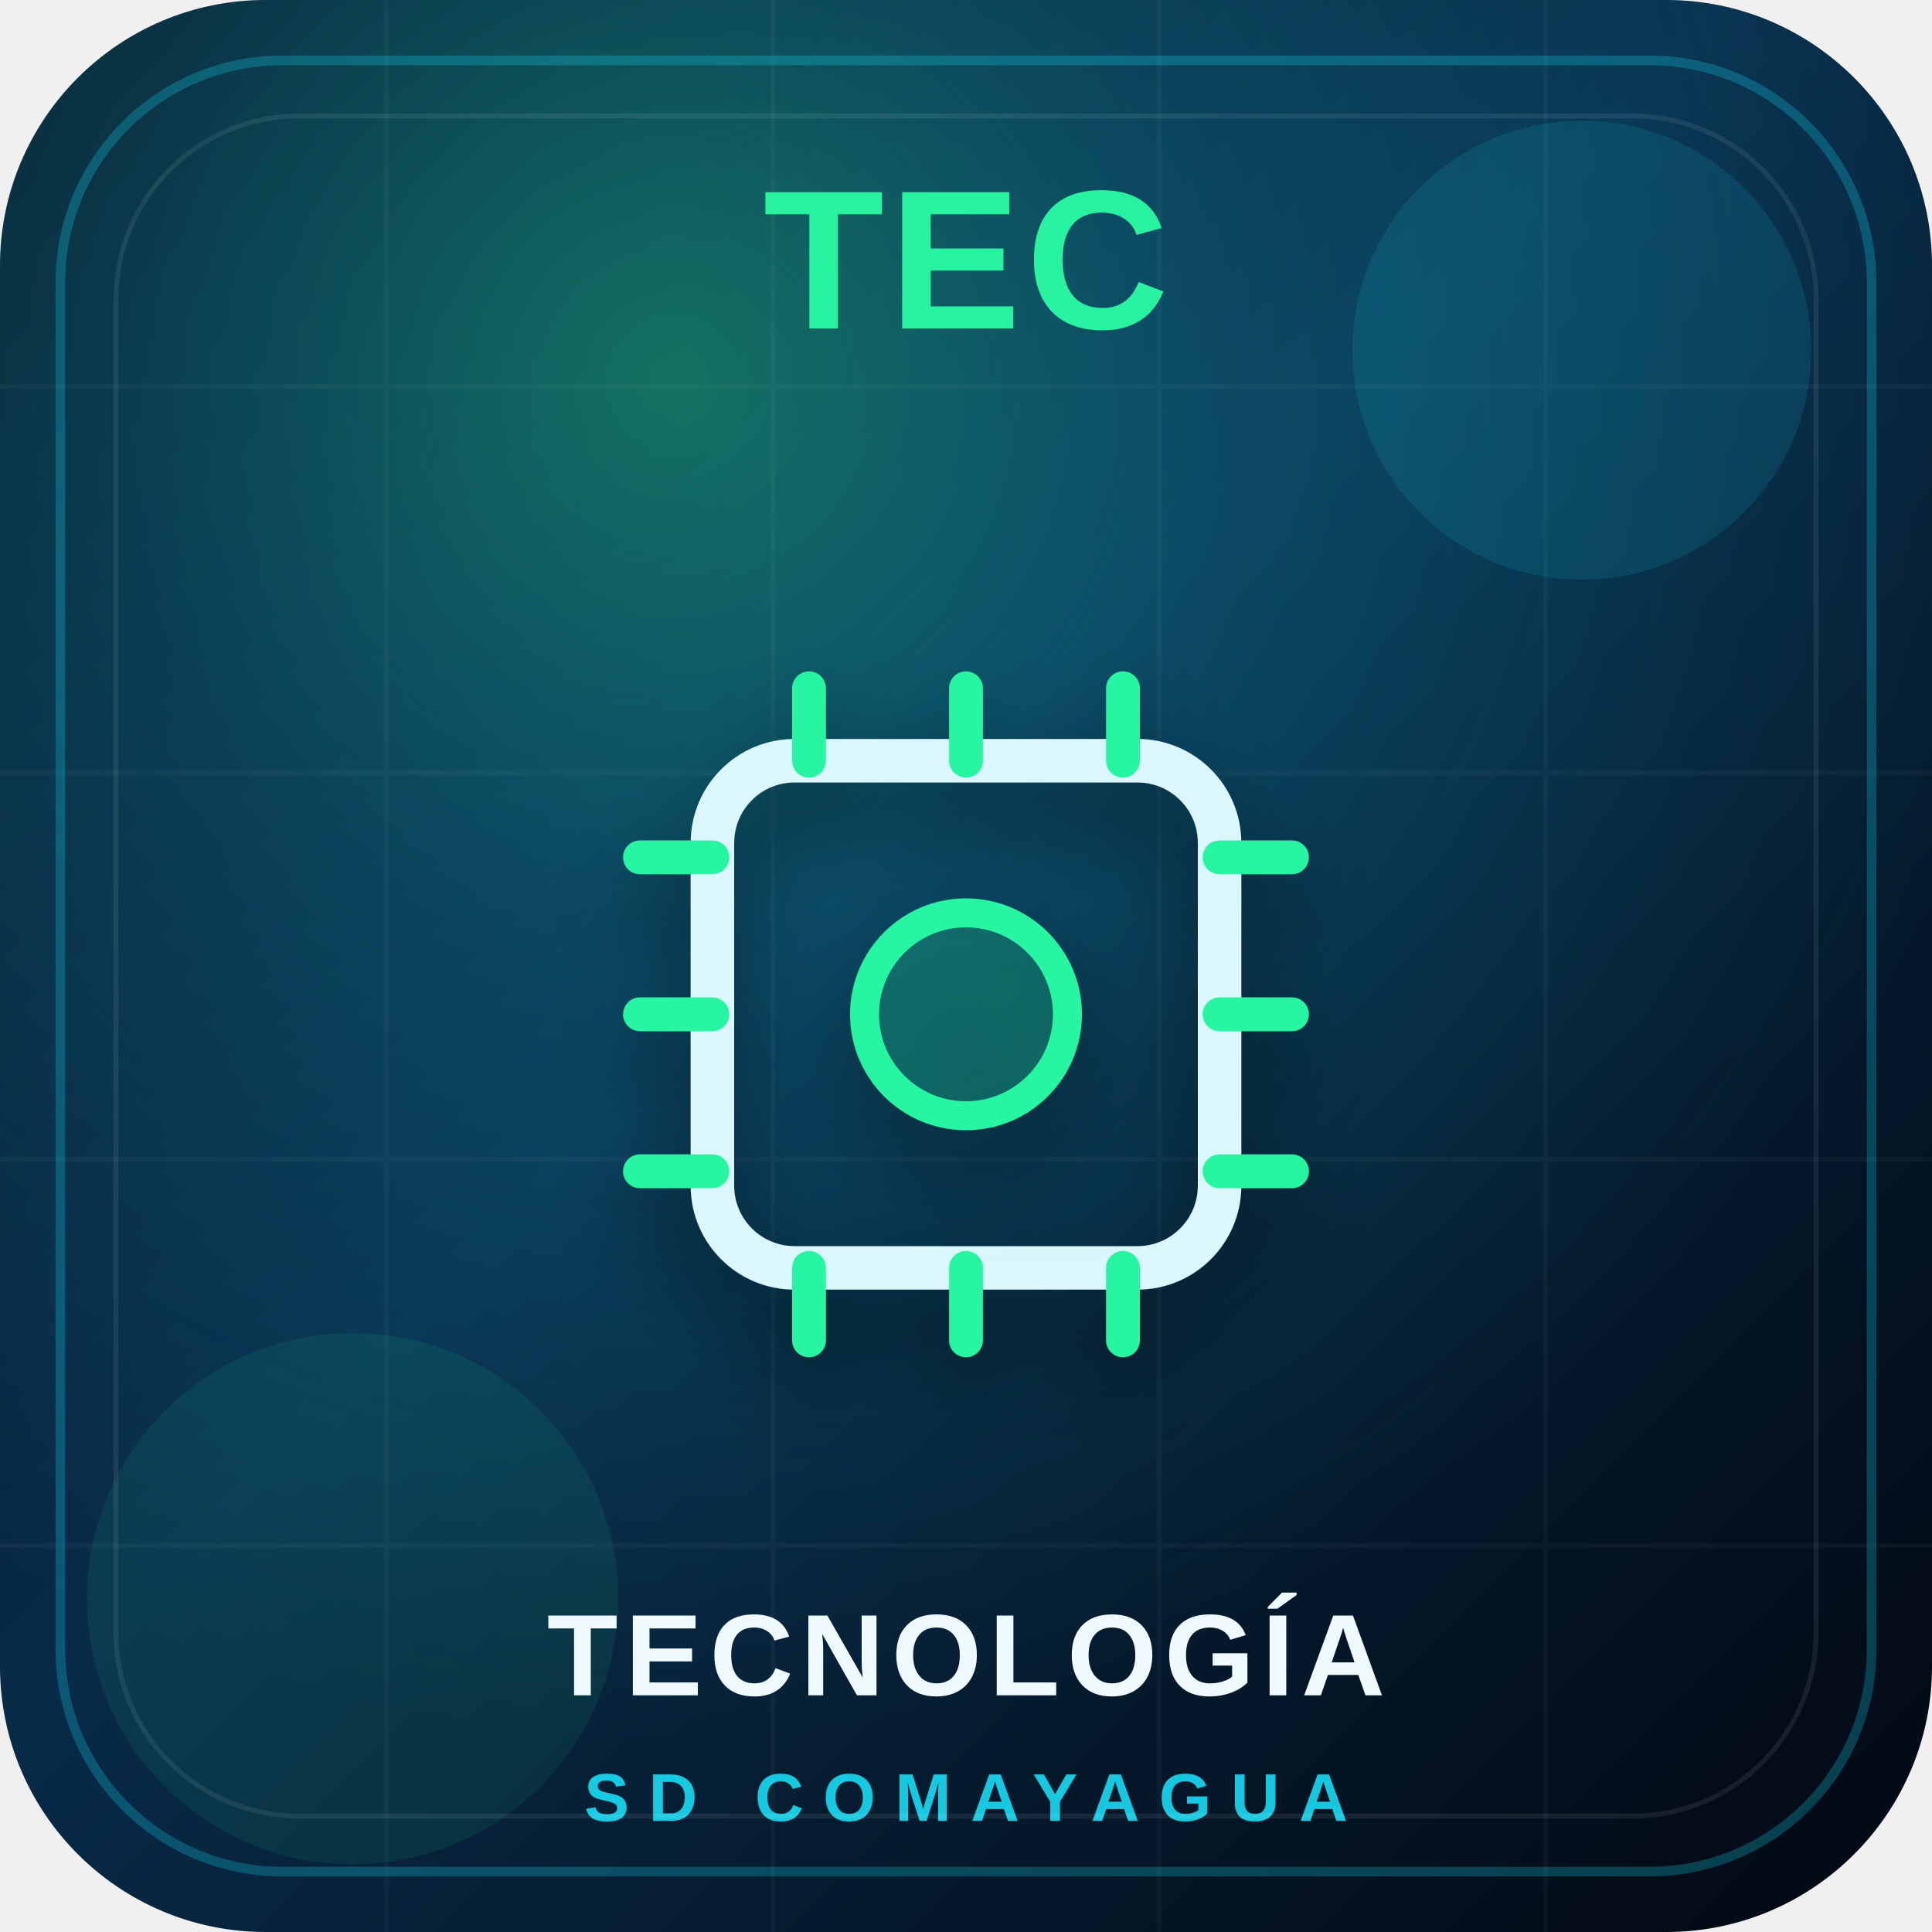
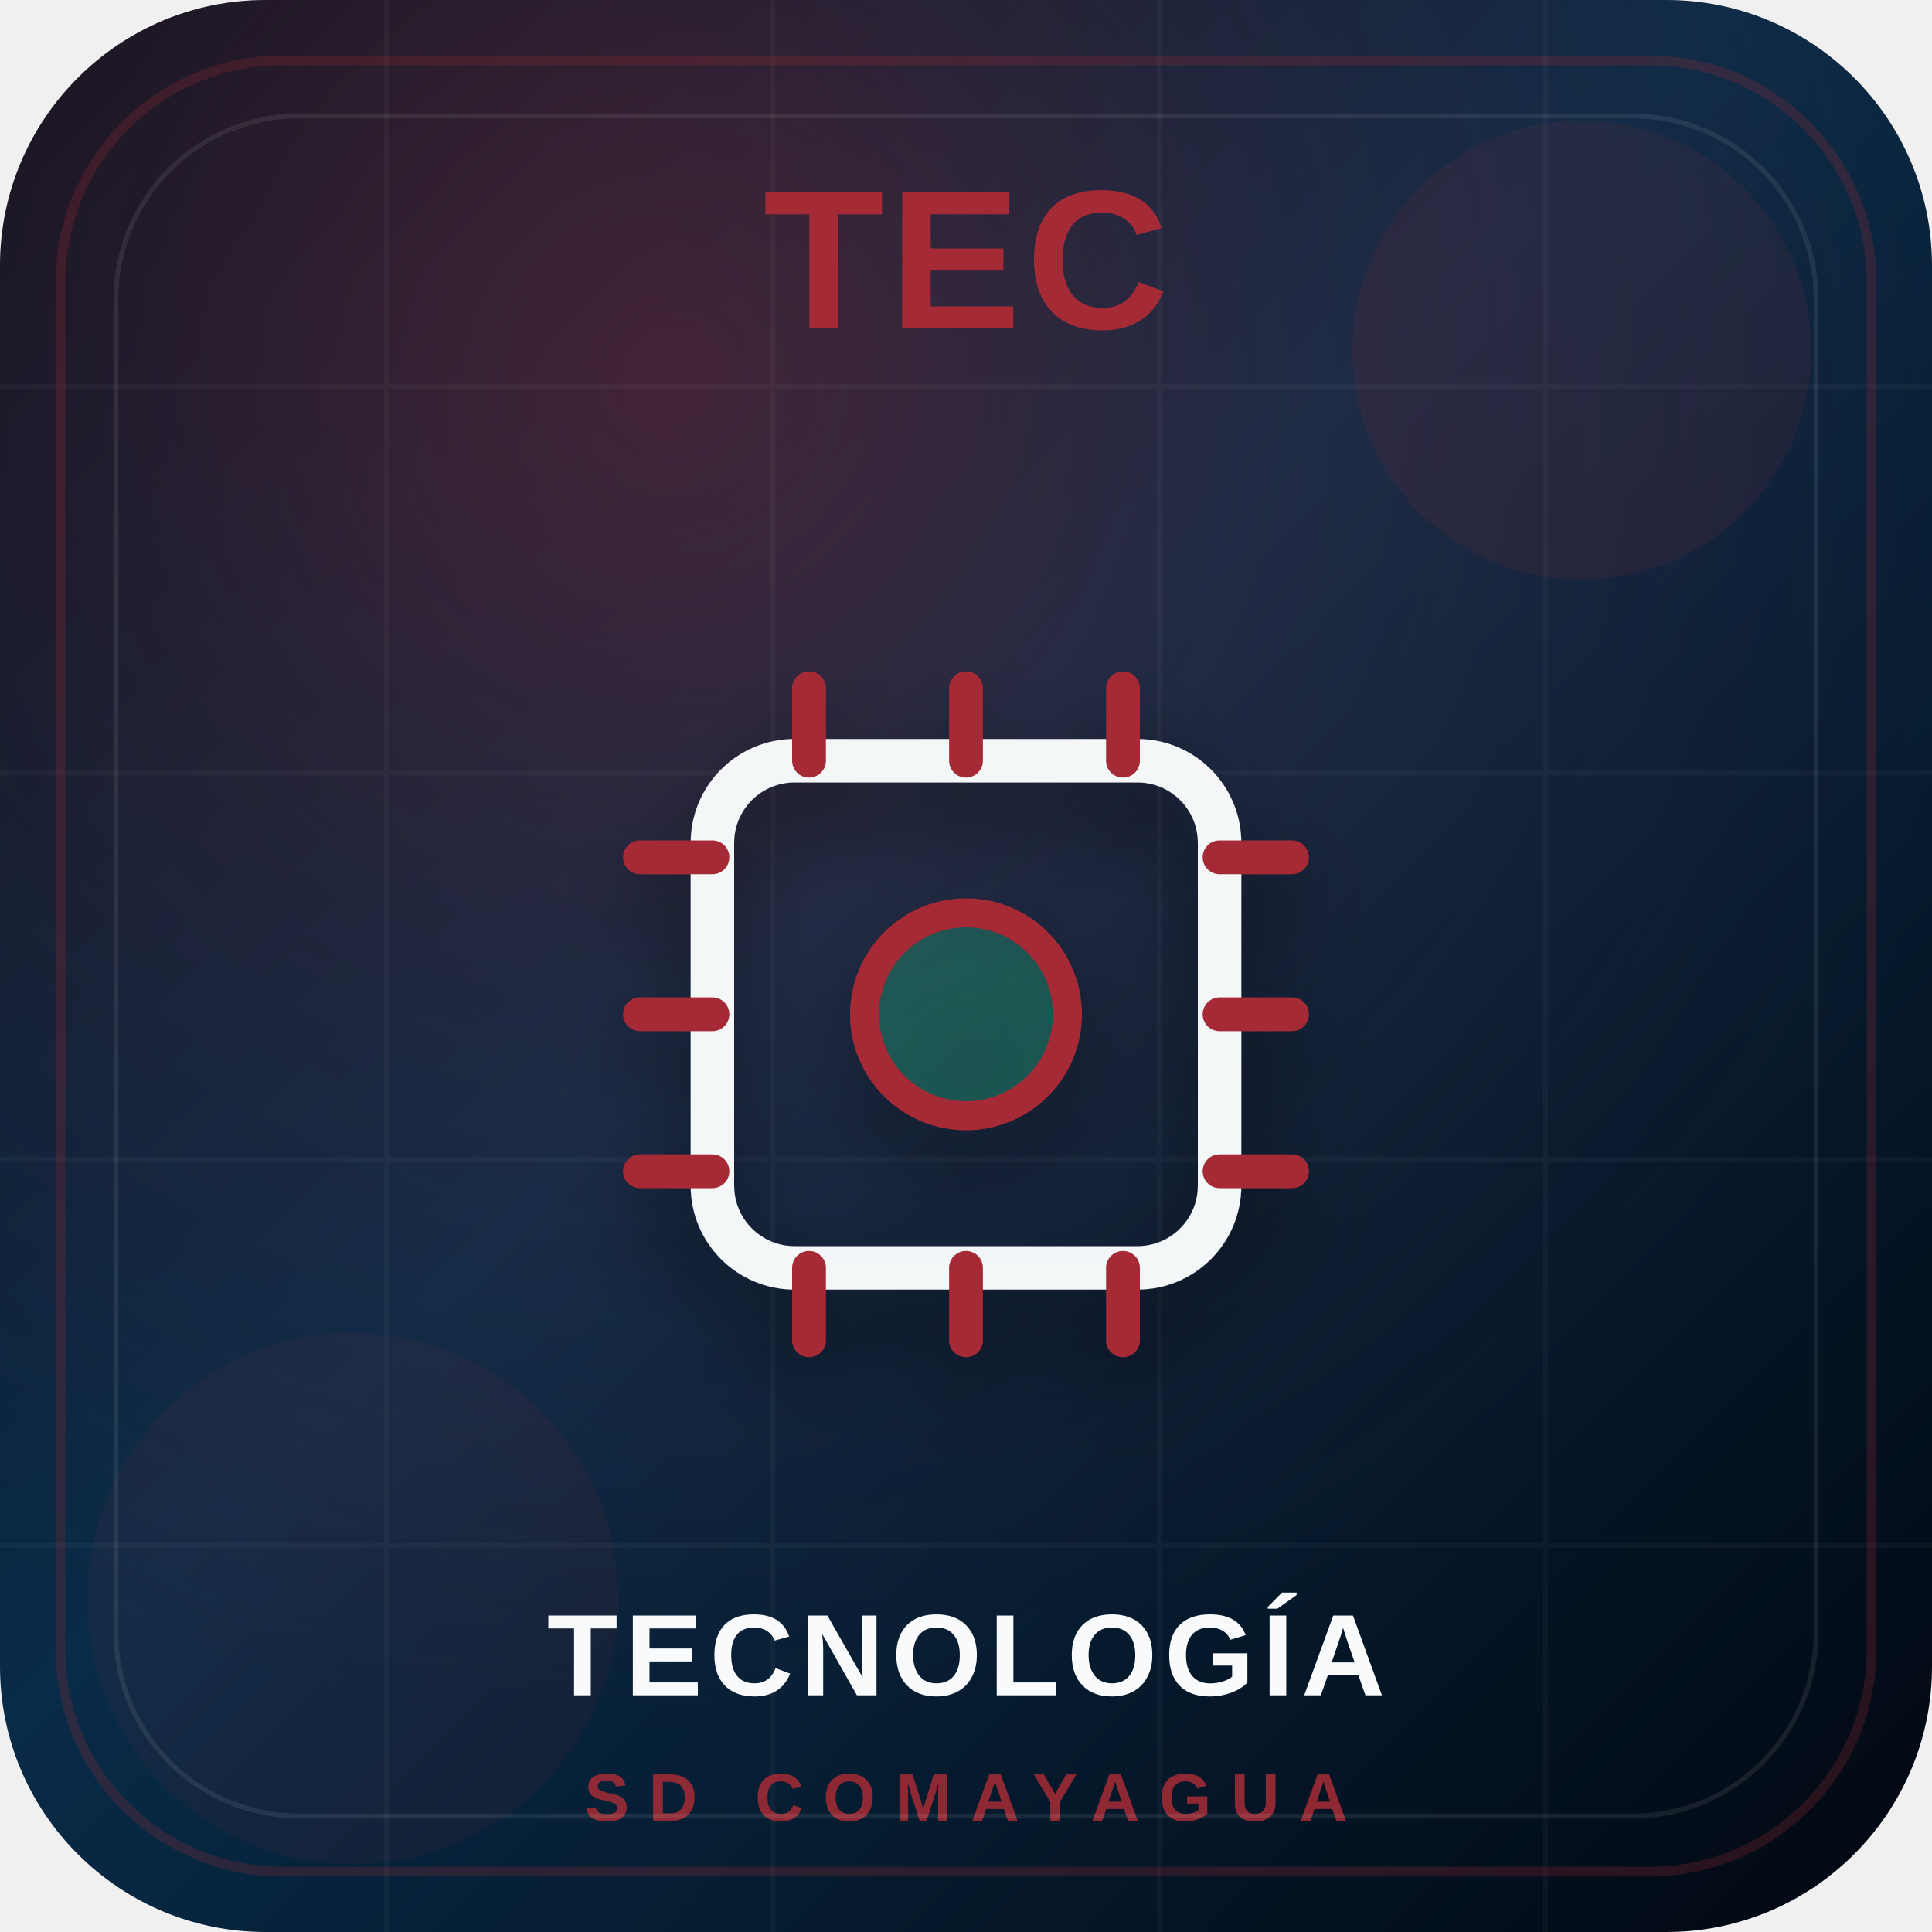
<svg xmlns="http://www.w3.org/2000/svg" viewBox="0 0 800 800" width="800" height="800" role="img" aria-label="Tecnología SD Comayagua">
  <defs>
    <linearGradient id="bg" x1="0" y1="0" x2="1" y2="1">
      <stop offset="0" stop-color="#07111f" />
      <stop offset=".45" stop-color="#082b48" />
      <stop offset="1" stop-color="#020710" />
    </linearGradient>
    <radialGradient id="glow" cx="35%" cy="20%" r="70%">
-       <stop offset="0" stop-color="#28f6a1" stop-opacity=".38" />
-       <stop offset=".42" stop-color="#18e7ff" stop-opacity=".16" />
-       <stop offset="1" stop-color="#18e7ff" stop-opacity="0" />
+       <stop offset="0" stop-color="#a62b35" stop-opacity=".38" />
+       <stop offset=".42" stop-color="#a62b35" stop-opacity=".16" />
+       <stop offset="1" stop-color="#a62b35" stop-opacity="0" />
    </radialGradient>
    <filter id="shadow" x="-20%" y="-20%" width="140%" height="140%">
      <feDropShadow dx="0" dy="18" stdDeviation="18" flood-color="#000" flood-opacity=".45" />
    </filter>
  </defs>
  <rect width="800" height="800" rx="110" fill="url(#bg)" />
  <rect width="800" height="800" rx="110" fill="url(#glow)" />
  <path d="M0 160H800M0 320H800M0 480H800M0 640H800M160 0V800M320 0V800M480 0V800M640 0V800" stroke="#ffffff" stroke-opacity=".035" stroke-width="2" />
-   <circle cx="655" cy="145" r="95" fill="#18e7ff" opacity=".11" />
-   <circle cx="146" cy="662" r="110" fill="#28f6a1" opacity=".08" />
+   <circle cx="655" cy="145" r="95" fill="#a62b35" opacity=".11" />
+   <circle cx="146" cy="662" r="110" fill="#a62b35" opacity=".08" />
  <g filter="url(#shadow)">
-     <rect x="295" y="315" width="210" height="210" rx="34" fill="none" stroke="#dffaff" stroke-width="18" stroke-linecap="round" stroke-linejoin="round" opacity=".98" />
-     <path fill="none" stroke="#28f6a1" stroke-width="14" stroke-linecap="round" stroke-linejoin="round" d="M265 355h30M265 420h30M265 485h30M505 355h30M505 420h30M505 485h30M335 285v30M400 285v30M465 285v30M335 525v30M400 525v30M465 525v30" />
-     <circle cx="400" cy="420" r="42" fill="rgba(40,246,161,.18)" stroke="#28f6a1" stroke-width="12" />
+     <rect x="295" y="315" width="210" height="210" rx="34" fill="none" stroke="#f8fafc" stroke-width="18" stroke-linecap="round" stroke-linejoin="round" opacity=".98" />
+     <path fill="none" stroke="#a62b35" stroke-width="14" stroke-linecap="round" stroke-linejoin="round" d="M265 355h30M265 420h30M265 485h30M505 355h30M505 420h30M505 485h30M335 285v30M400 285v30M465 285v30M335 525v30M400 525v30M465 525v30" />
+     <circle cx="400" cy="420" r="42" fill="rgba(40,246,161,.18)" stroke="#a62b35" stroke-width="12" />
  </g>
-   <text x="400" y="702" text-anchor="middle" font-family="Arial Black, Rajdhani, Arial, sans-serif" font-size="48" font-weight="900" letter-spacing="3" fill="#effaff">TECNOLOGÍA</text>
-   <text x="400" y="136" text-anchor="middle" font-family="Arial Black, Rajdhani, Arial, sans-serif" font-size="82" font-weight="900" letter-spacing="2" fill="#28f6a1" opacity=".98">TEC</text>
-   <text x="400" y="754" text-anchor="middle" font-family="Rajdhani, Arial, sans-serif" font-size="28" font-weight="700" letter-spacing="8" fill="#18e7ff" opacity=".85">SD COMAYAGUA</text>
-   <rect x="25" y="25" width="750" height="750" rx="92" fill="none" stroke="#18e7ff" stroke-opacity=".24" stroke-width="4" />
+   <text x="400" y="702" text-anchor="middle" font-family="Arial Black, Rajdhani, Arial, sans-serif" font-size="48" font-weight="900" letter-spacing="3" fill="#f8fafc">TECNOLOGÍA</text>
+   <text x="400" y="136" text-anchor="middle" font-family="Arial Black, Rajdhani, Arial, sans-serif" font-size="82" font-weight="900" letter-spacing="2" fill="#a62b35" opacity=".98">TEC</text>
+   <text x="400" y="754" text-anchor="middle" font-family="Rajdhani, Arial, sans-serif" font-size="28" font-weight="700" letter-spacing="8" fill="#a62b35" opacity=".85">SD COMAYAGUA</text>
+   <rect x="25" y="25" width="750" height="750" rx="92" fill="none" stroke="#a62b35" stroke-opacity=".24" stroke-width="4" />
  <rect x="48" y="48" width="704" height="704" rx="76" fill="none" stroke="#ffffff" stroke-opacity=".08" stroke-width="2" />
</svg>
